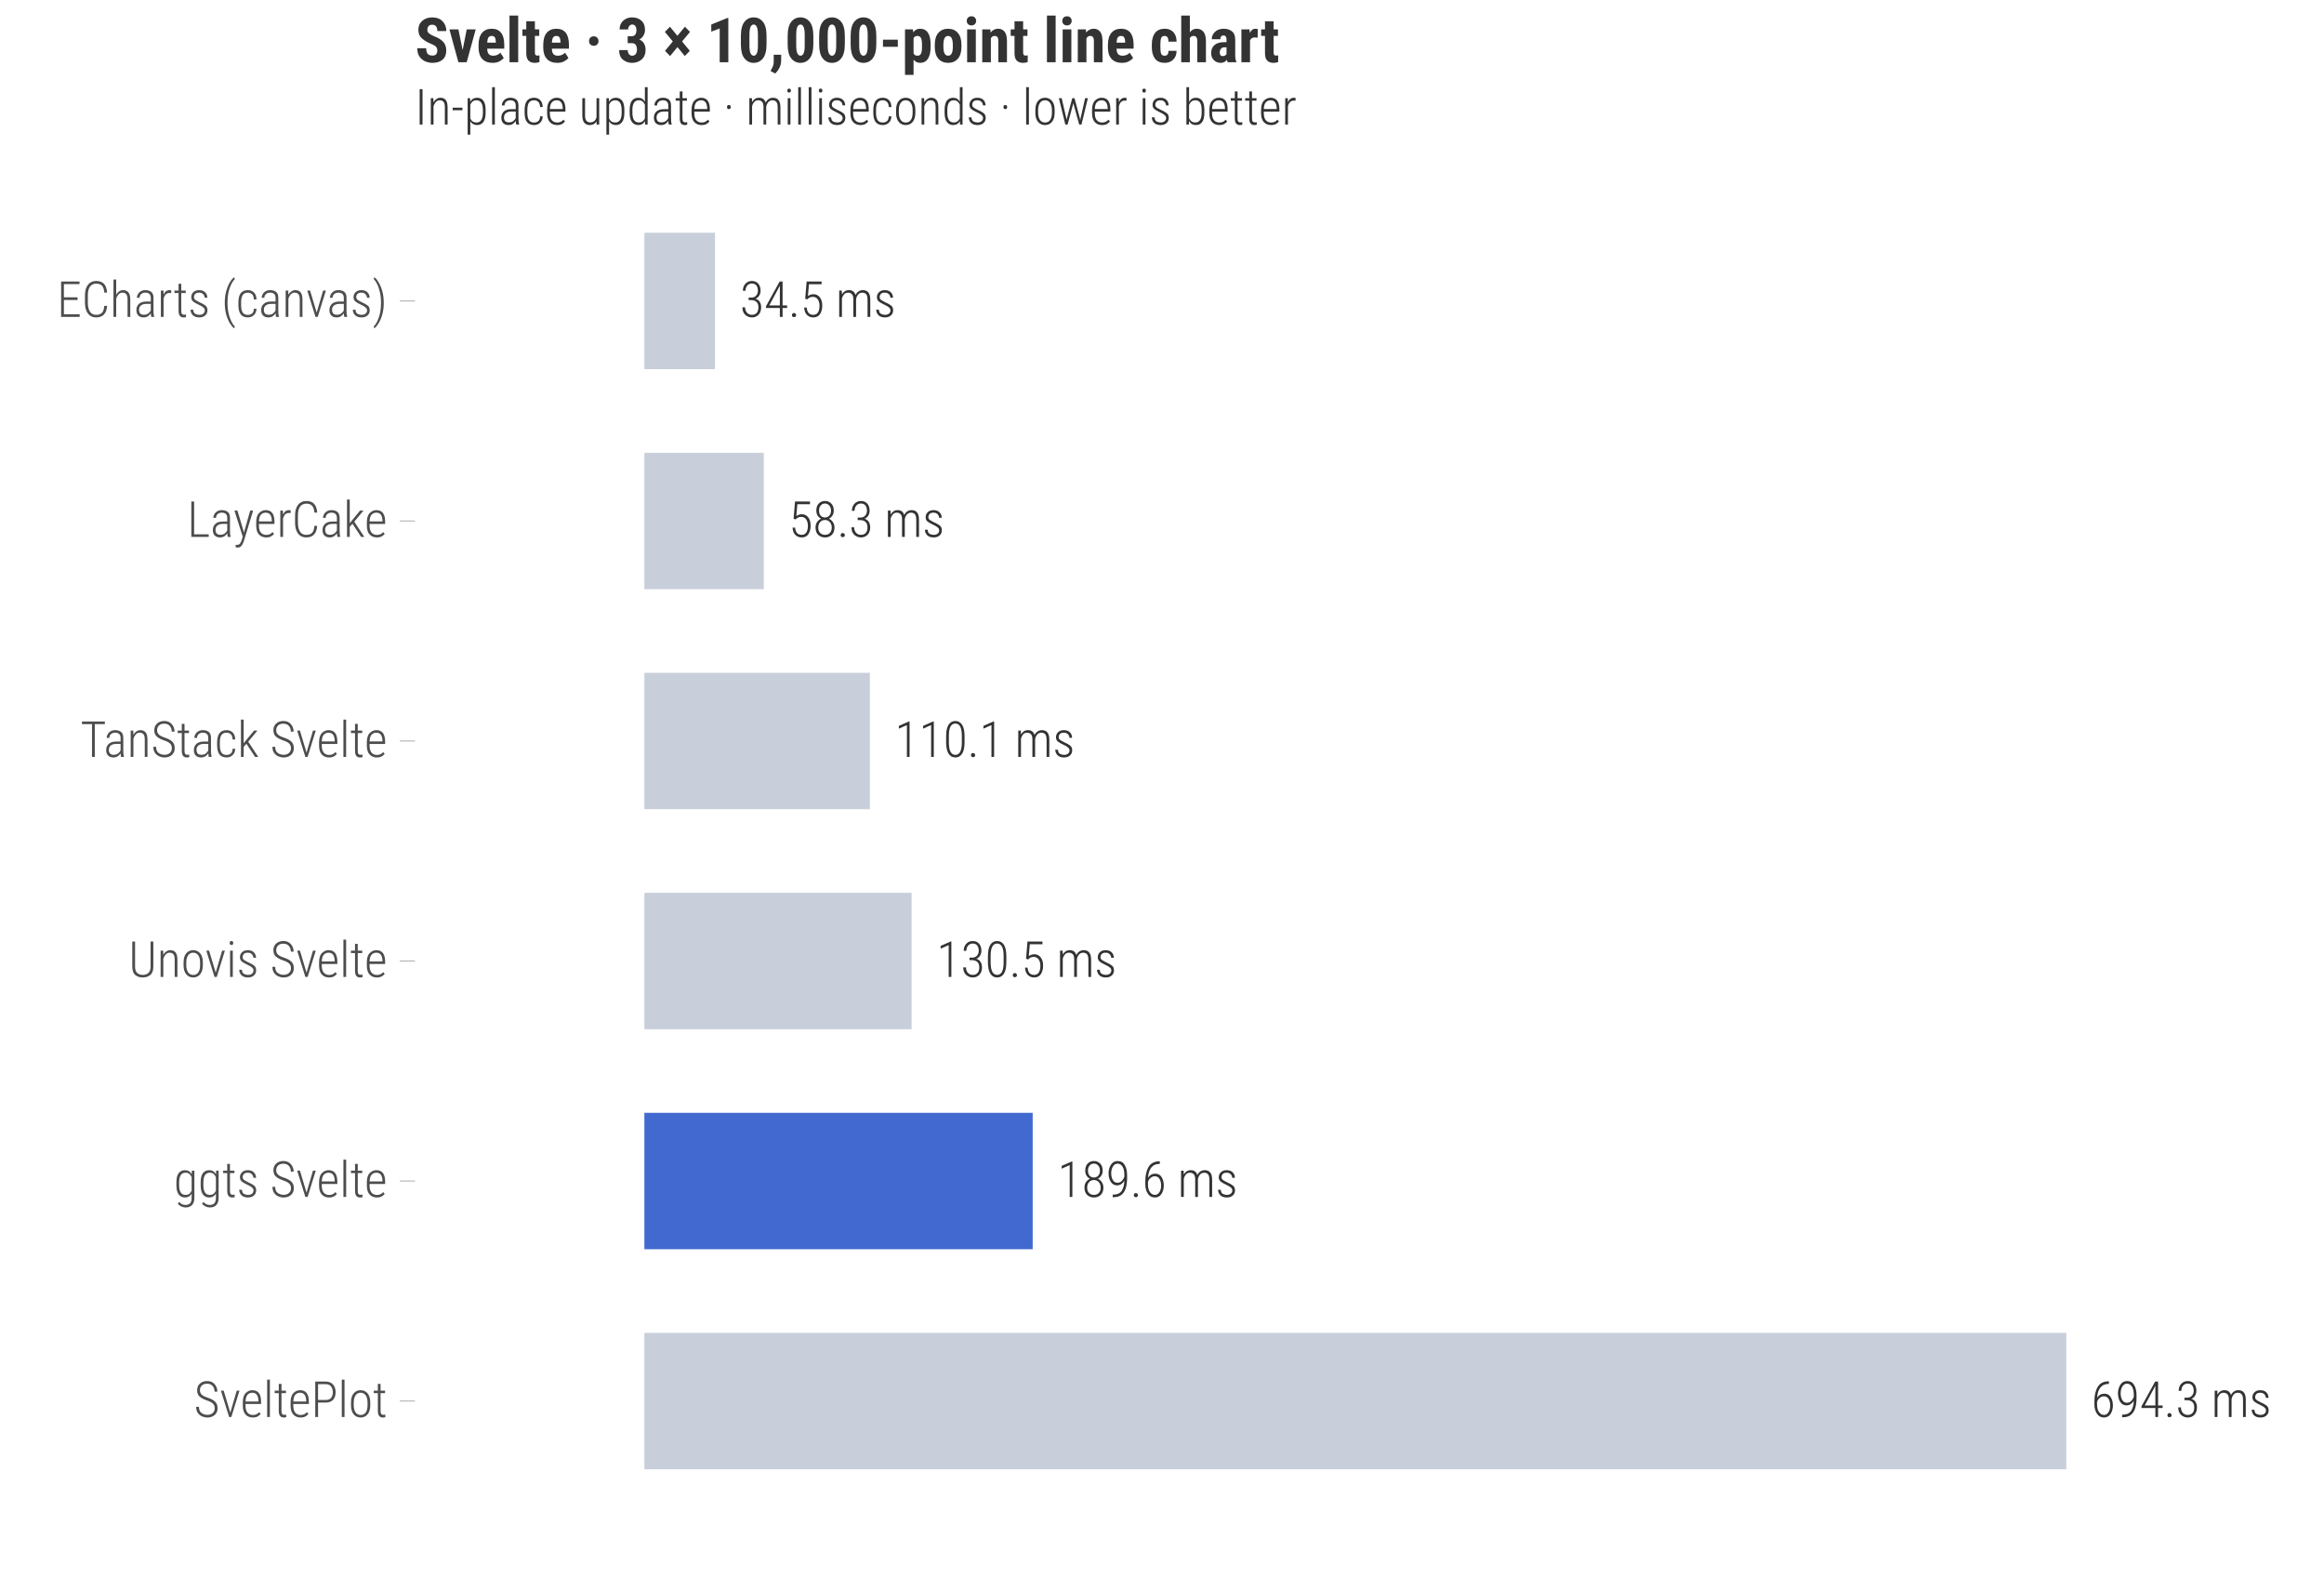
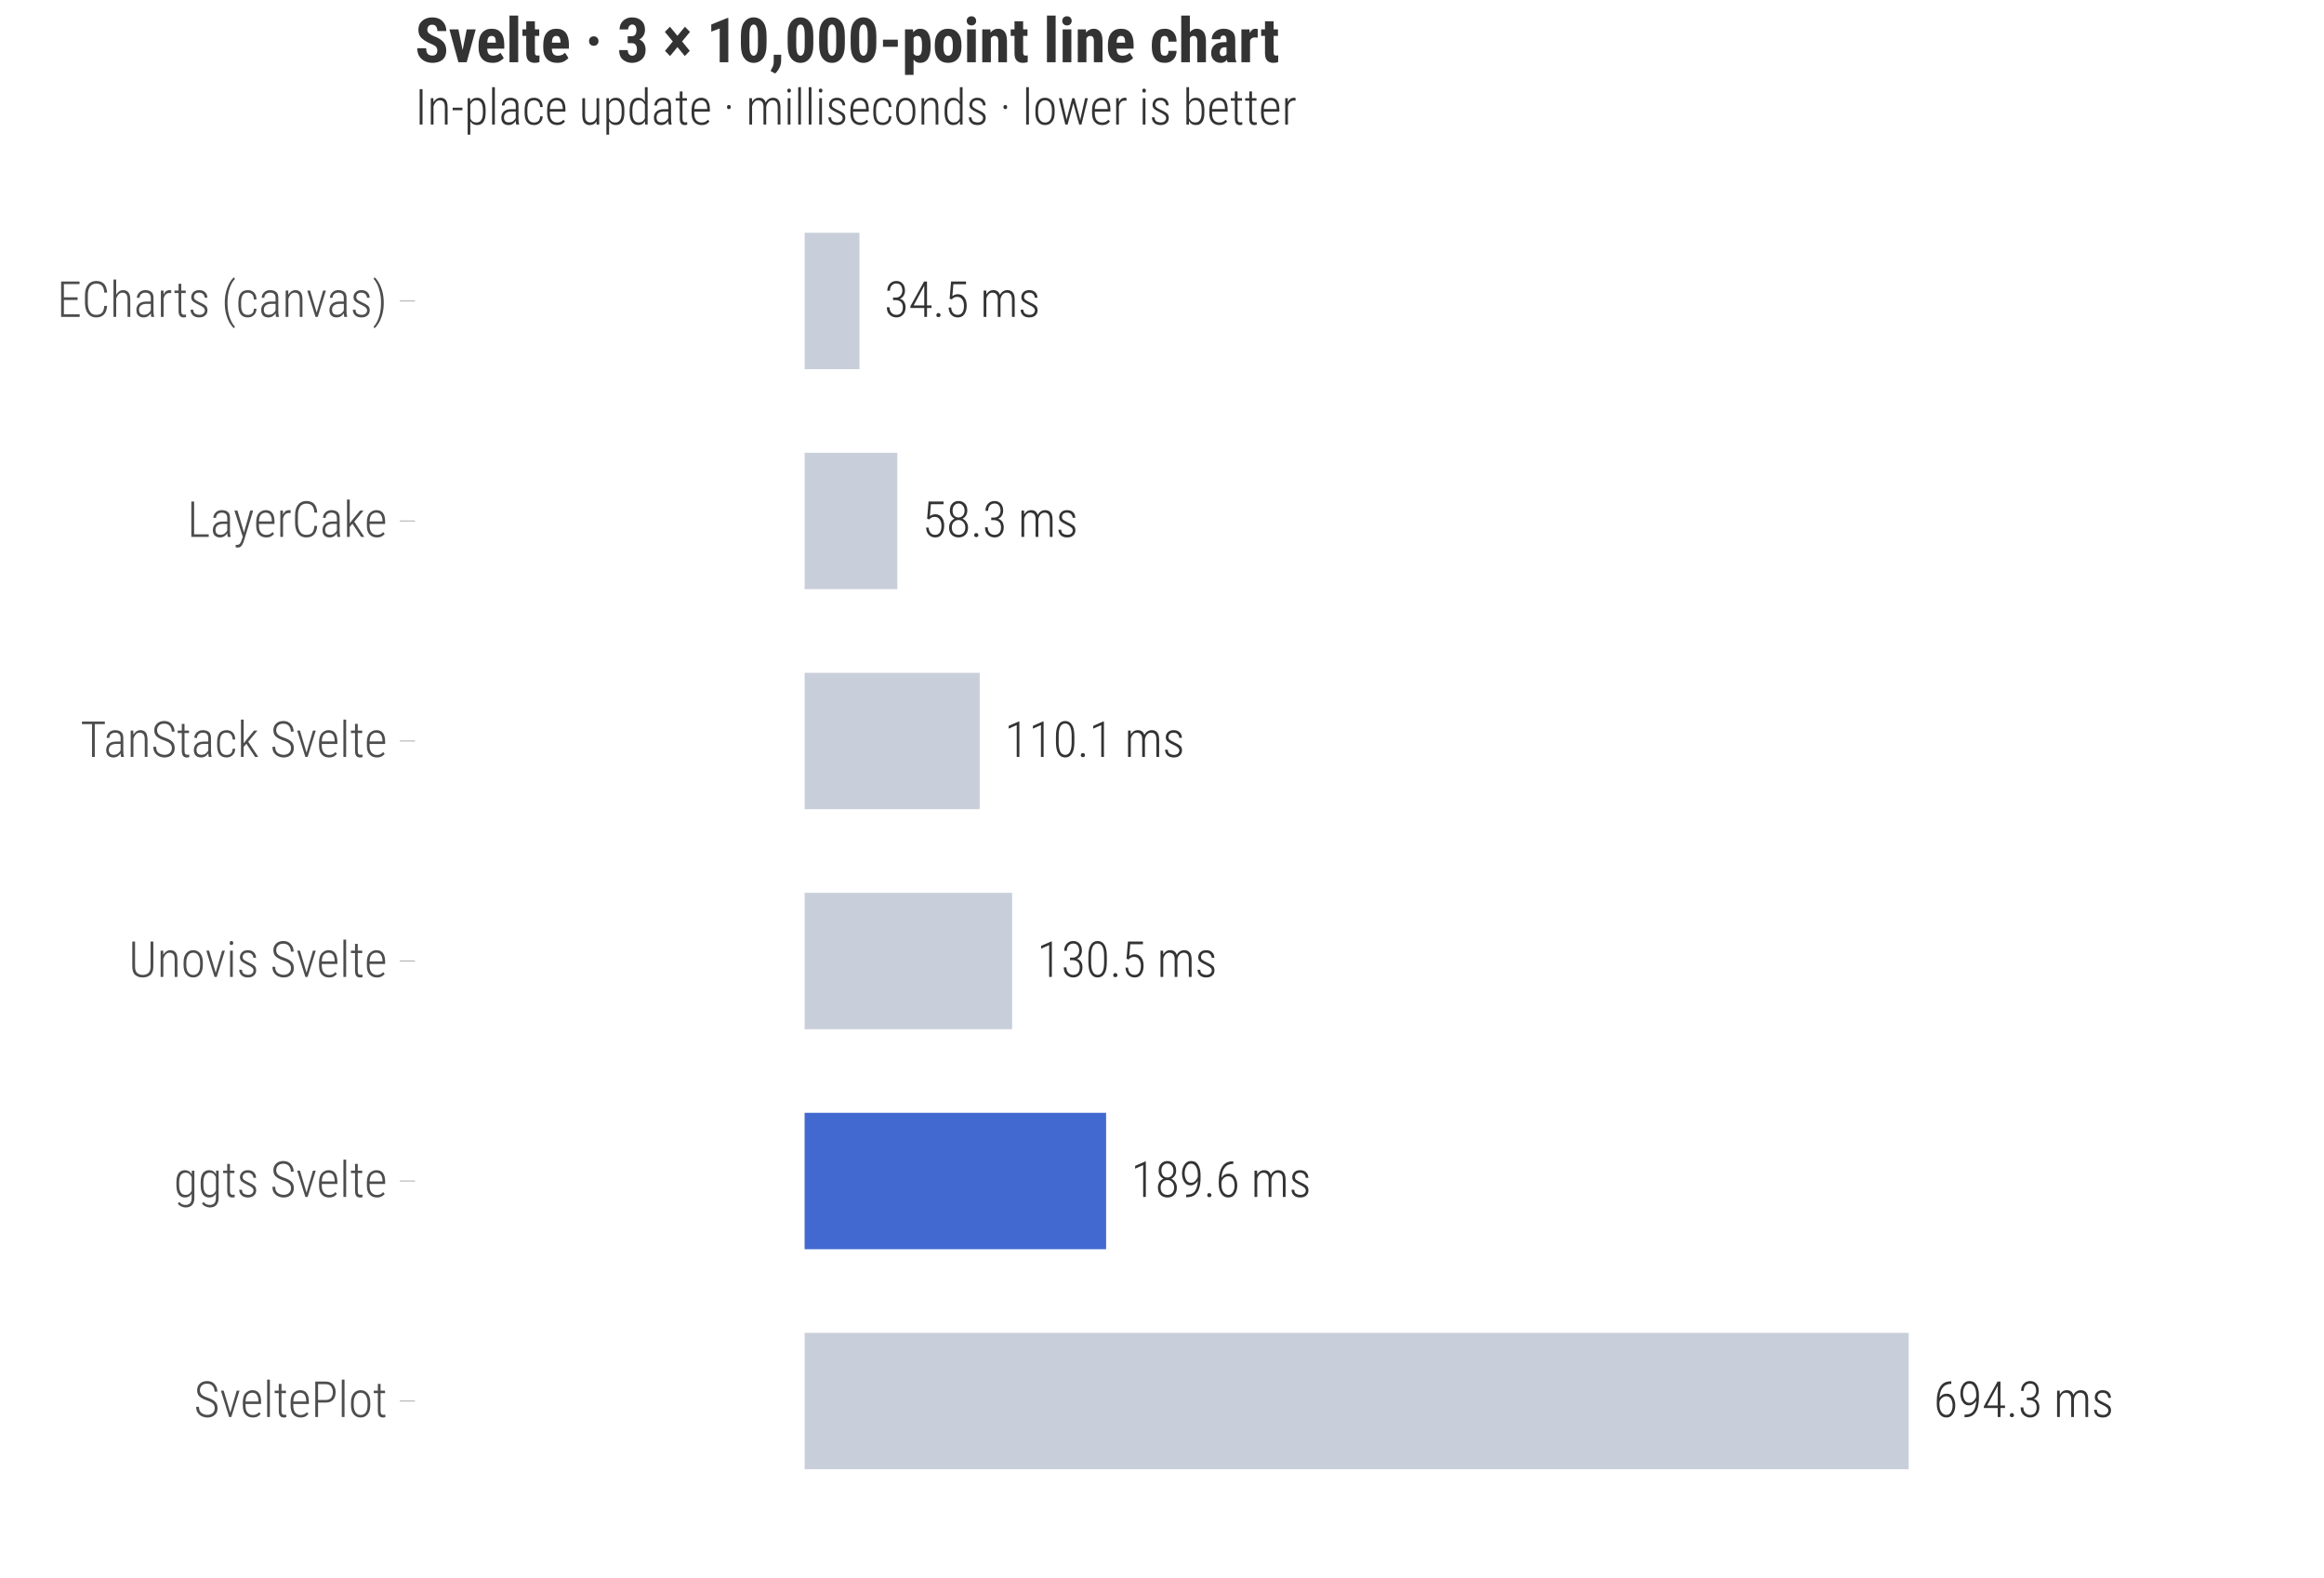
<svg xmlns="http://www.w3.org/2000/svg" width="560" height="380" viewBox="0 0 560 380" role="img" aria-label="Svelte · 3 × 10,000-point line chart. In-place update · milliseconds · lower is better. ECharts (canvas): 34.5 ms; LayerCake: 58.3 ms; TanStack Svelte: 110.1 ms; Unovis Svelte: 130.5 ms; ggts Svelte: 189.6 ms; SveltePlot: 694.3 ms." class="gg-plot" font-family="&quot;Roboto Condensed&quot;, &quot;Arial Narrow&quot;, Arial, sans-serif" font-size="11" font-weight="300" text-rendering="optimizeLegibility" shape-rendering="geometricPrecision">
  <rect class="gg-paper" width="560" height="380" fill="var(--gg-paper, #ffffff)" />
  <text class="gg-title" x="100" y="15" font-size="15" font-weight="700" fill="var(--gg-ink, #333333)">Svelte · 3 × 10,000-point line chart</text>
  <text class="gg-subtitle" x="100" y="30" font-size="12" font-weight="300" fill="var(--gg-ink, #333333)">In-place update · milliseconds · lower is better</text>
  <defs>
    <clipPath id="gg-clip-0">
      <rect width="456" height="318" />
    </clipPath>
  </defs>
  <g class="gg-panel" data-panel="0" transform="translate(100,46)">
    <rect class="gg-panel-background" width="456" height="318" fill="var(--gg-panel, #ffffff)" />
    <g class="gg-grid" stroke="var(--gg-grid, transparent)" stroke-width="0.25" vector-effect="non-scaling-stroke">
-       <line x1="55.27" y1="0" x2="55.27" y2="318" />
-       <line x1="153.97" y1="0" x2="153.97" y2="318" />
-       <line x1="252.68" y1="0" x2="252.68" y2="318" />
-       <line x1="351.38" y1="0" x2="351.38" y2="318" />
-       <line x1="450.08" y1="0" x2="450.08" y2="318" />
+       <line x1="17.24" y1="0" x2="17.24" y2="318" />
+       <line x1="93.88" y1="0" x2="93.88" y2="318" />
+       <line x1="170.52" y1="0" x2="170.52" y2="318" />
+       <line x1="247.16" y1="0" x2="247.16" y2="318" />
+       <line x1="323.8" y1="0" x2="323.8" y2="318" />
+       <line x1="400.44" y1="0" x2="400.44" y2="318" />
      <line x1="0" y1="26.5" x2="456" y2="26.5" />
      <line x1="0" y1="79.5" x2="456" y2="79.5" />
      <line x1="0" y1="132.5" x2="456" y2="132.5" />
      <line x1="0" y1="185.5" x2="456" y2="185.5" />
      <line x1="0" y1="238.5" x2="456" y2="238.5" />
      <line x1="0" y1="291.5" x2="456" y2="291.5" />
    </g>
    <g class="gg-marks" clip-path="url(#gg-clip-0)">
      <g class="gg-batch gg-rects" data-layer="0">
-         <rect x="55.27" y="10.07" width="17.03" height="32.86" fill="#c9cfda" />
-         <rect x="55.27" y="63.07" width="28.77" height="32.86" fill="#c9cfda" />
-         <rect x="55.27" y="116.07" width="54.34" height="32.86" fill="#c9cfda" />
-         <rect x="55.27" y="169.07" width="64.4" height="32.86" fill="#c9cfda" />
-         <rect x="55.27" y="222.07" width="93.57" height="32.86" fill="#4269d0" />
-         <rect x="55.27" y="275.07" width="342.64" height="32.86" fill="#c9cfda" />
+         <rect x="93.88" y="10.07" width="13.22" height="32.86" fill="#c9cfda" />
+         <rect x="93.88" y="63.07" width="22.34" height="32.86" fill="#c9cfda" />
+         <rect x="93.88" y="116.07" width="42.19" height="32.86" fill="#c9cfda" />
+         <rect x="93.88" y="169.07" width="50.01" height="32.86" fill="#c9cfda" />
+         <rect x="93.88" y="222.07" width="72.65" height="32.86" fill="#4269d0" />
+         <rect x="93.88" y="275.07" width="266.05" height="32.86" fill="#c9cfda" />
      </g>
      <g class="gg-batch gg-glyphs" data-layer="1" font-size="12" text-anchor="start">
-         <text x="78.3" y="26.5" dy="0.32em" fill="var(--gg-ink, #333333)">34.5 ms</text>
-         <text x="90.04" y="79.5" dy="0.32em" fill="var(--gg-ink, #333333)">58.3 ms</text>
-         <text x="115.61" y="132.5" dy="0.32em" fill="var(--gg-ink, #333333)">110.1 ms</text>
-         <text x="125.68" y="185.5" dy="0.32em" fill="var(--gg-ink, #333333)">130.5 ms</text>
-         <text x="154.84" y="238.5" dy="0.32em" fill="var(--gg-ink, #333333)">189.6 ms</text>
-         <text x="403.91" y="291.5" dy="0.32em" fill="var(--gg-ink, #333333)">694.3 ms</text>
+         <text x="113.1" y="26.5" dy="0.32em" fill="var(--gg-ink, #333333)">34.5 ms</text>
+         <text x="122.22" y="79.5" dy="0.32em" fill="var(--gg-ink, #333333)">58.3 ms</text>
+         <text x="142.07" y="132.5" dy="0.32em" fill="var(--gg-ink, #333333)">110.1 ms</text>
+         <text x="149.89" y="185.5" dy="0.32em" fill="var(--gg-ink, #333333)">130.5 ms</text>
+         <text x="172.54" y="238.5" dy="0.32em" fill="var(--gg-ink, #333333)">189.6 ms</text>
+         <text x="365.93" y="291.5" dy="0.32em" fill="var(--gg-ink, #333333)">694.3 ms</text>
      </g>
    </g>
    <rect class="gg-panel-border" width="456" height="318" fill="none" stroke="var(--gg-panelBorder, transparent)" stroke-width="0.5" vector-effect="non-scaling-stroke" />
  </g>
  <g class="gg-axis gg-axis-y" transform="translate(100,46)">
    <g class="gg-tick" transform="translate(0,26.5)">
      <line x2="-3.67" stroke="var(--gg-tickColor, #b3b3b3)" stroke-width="0.25" vector-effect="non-scaling-stroke" />
      <text x="-6.67" dy="0.32em" text-anchor="end" fill="var(--gg-axisText, #4d4d4d)" font-size="12" font-weight="300">ECharts (canvas)</text>
    </g>
    <g class="gg-tick" transform="translate(0,79.5)">
      <line x2="-3.67" stroke="var(--gg-tickColor, #b3b3b3)" stroke-width="0.25" vector-effect="non-scaling-stroke" />
      <text x="-6.67" dy="0.32em" text-anchor="end" fill="var(--gg-axisText, #4d4d4d)" font-size="12" font-weight="300">LayerCake</text>
    </g>
    <g class="gg-tick" transform="translate(0,132.5)">
      <line x2="-3.67" stroke="var(--gg-tickColor, #b3b3b3)" stroke-width="0.25" vector-effect="non-scaling-stroke" />
      <text x="-6.67" dy="0.32em" text-anchor="end" fill="var(--gg-axisText, #4d4d4d)" font-size="12" font-weight="300">TanStack Svelte</text>
    </g>
    <g class="gg-tick" transform="translate(0,185.5)">
      <line x2="-3.67" stroke="var(--gg-tickColor, #b3b3b3)" stroke-width="0.25" vector-effect="non-scaling-stroke" />
      <text x="-6.67" dy="0.32em" text-anchor="end" fill="var(--gg-axisText, #4d4d4d)" font-size="12" font-weight="300">Unovis Svelte</text>
    </g>
    <g class="gg-tick" transform="translate(0,238.5)">
      <line x2="-3.67" stroke="var(--gg-tickColor, #b3b3b3)" stroke-width="0.25" vector-effect="non-scaling-stroke" />
      <text x="-6.67" dy="0.32em" text-anchor="end" fill="var(--gg-axisText, #4d4d4d)" font-size="12" font-weight="300">ggts Svelte</text>
    </g>
    <g class="gg-tick" transform="translate(0,291.5)">
      <line x2="-3.67" stroke="var(--gg-tickColor, #b3b3b3)" stroke-width="0.25" vector-effect="non-scaling-stroke" />
      <text x="-6.67" dy="0.32em" text-anchor="end" fill="var(--gg-axisText, #4d4d4d)" font-size="12" font-weight="300">SveltePlot</text>
    </g>
  </g>
</svg>
